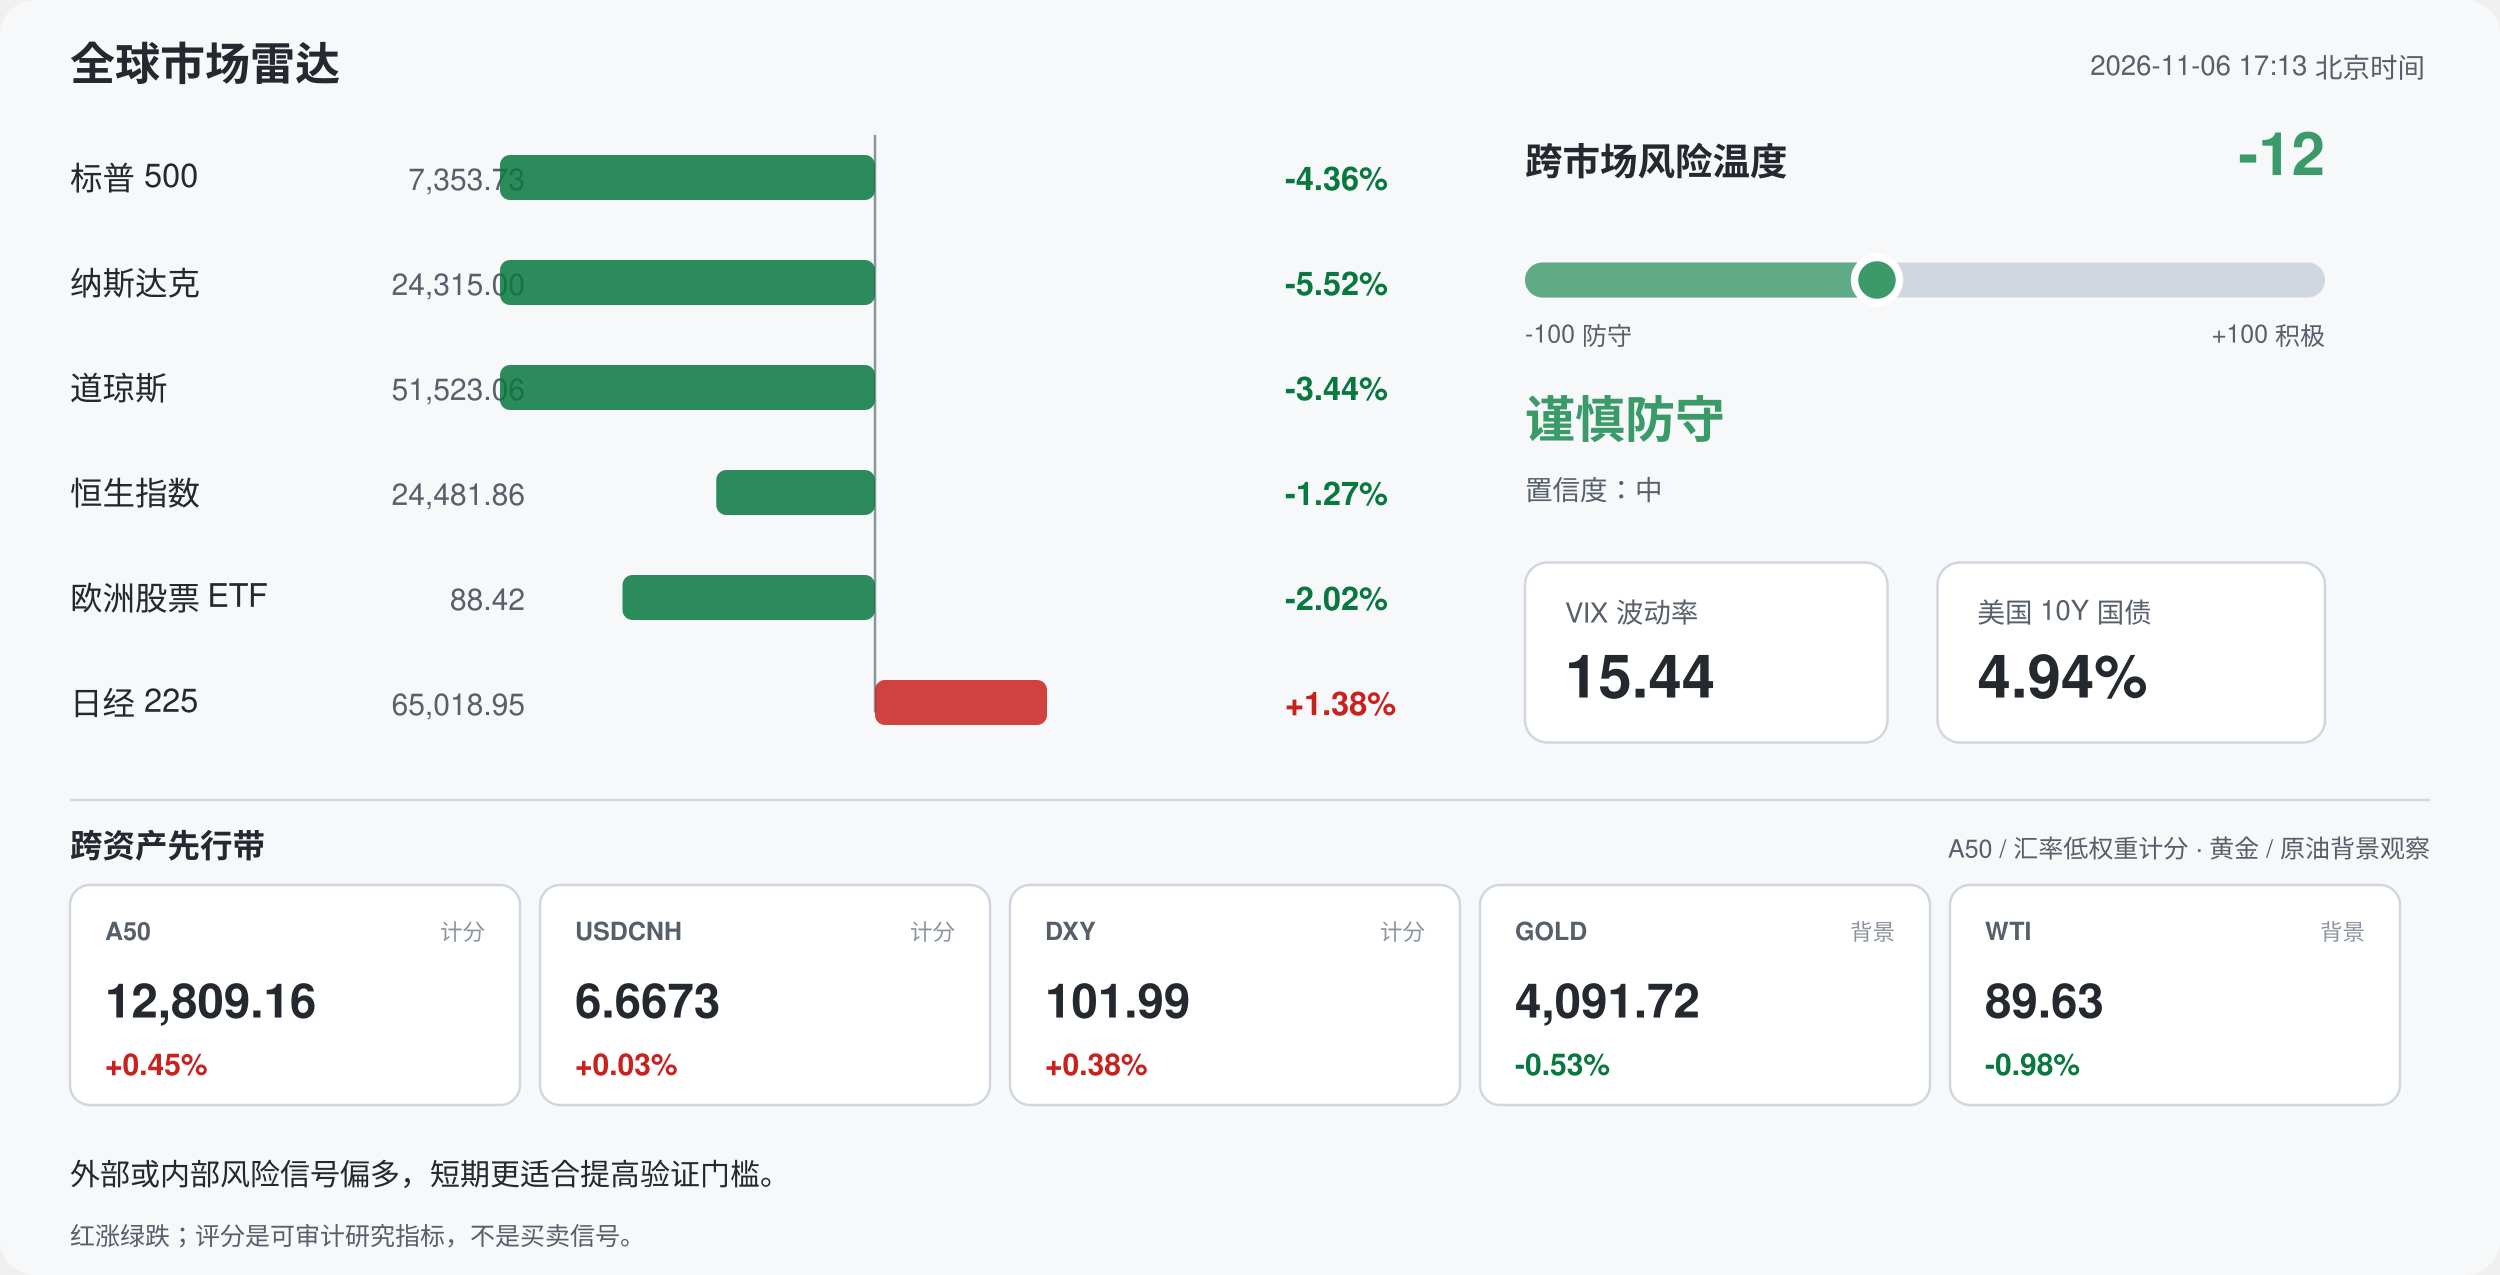
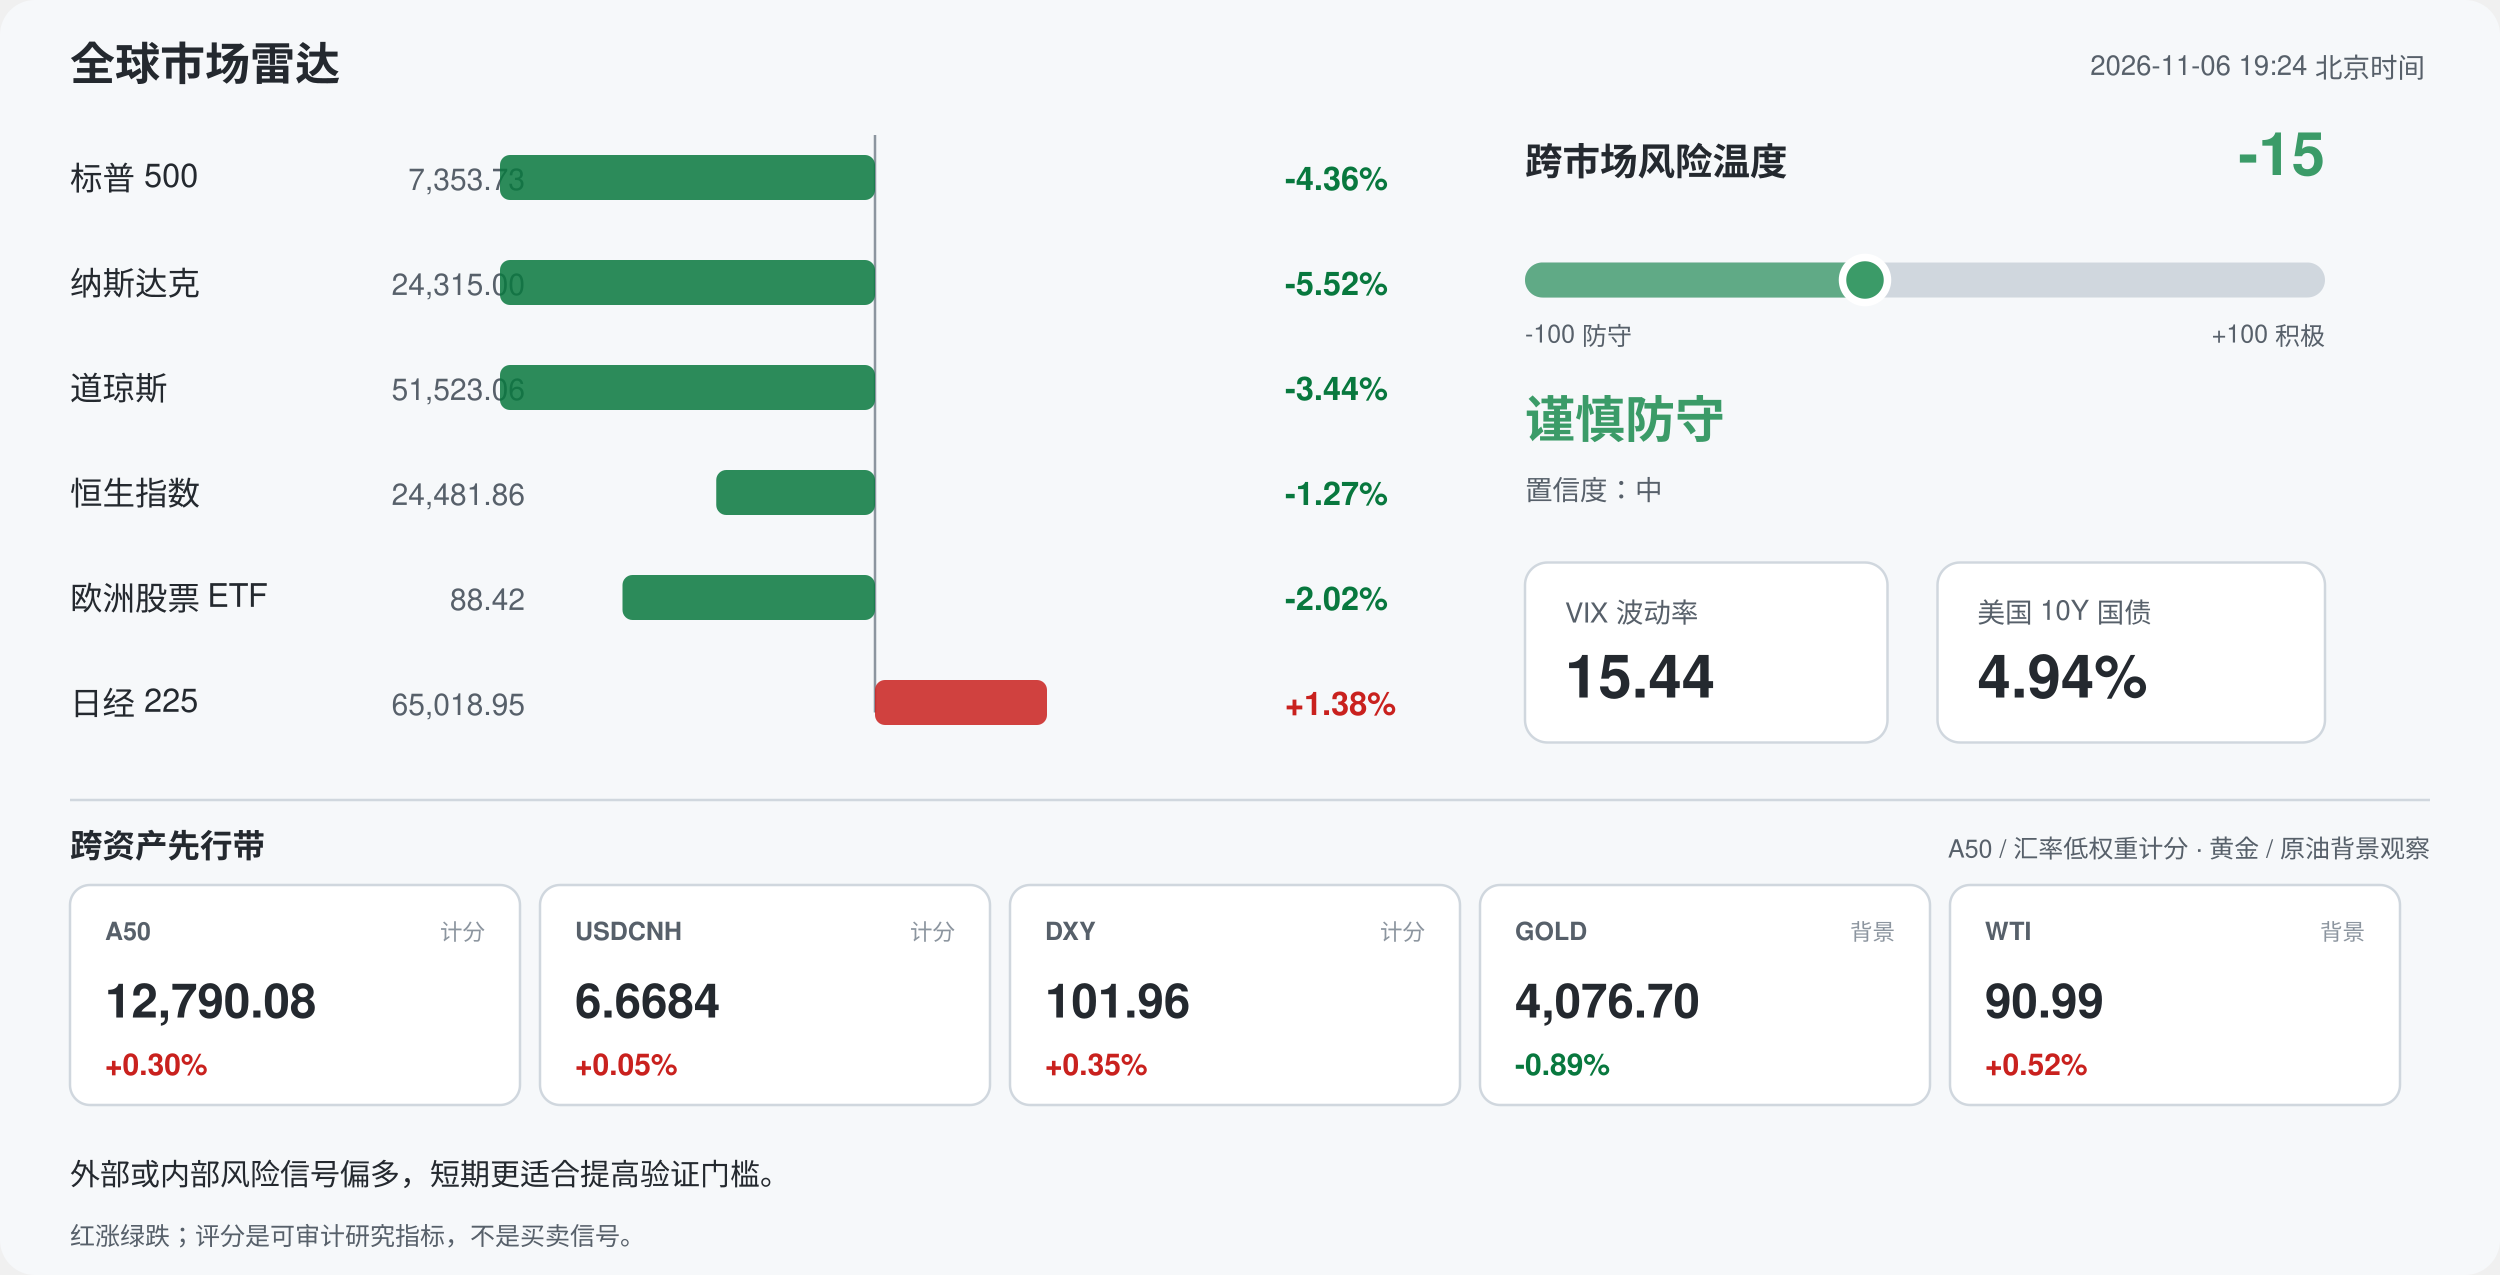
<svg xmlns="http://www.w3.org/2000/svg" width="1000" height="510" viewBox="0 0 1000 510" font-family="-apple-system,Segoe UI,Helvetica,Arial,sans-serif">
  <rect width="1000" height="510" rx="14" fill="#f6f8fa" />
  <text x="28" y="32" font-size="18" font-weight="700" fill="#24292f">全球市场雷达</text>
-   <text x="970" y="30" font-size="11" fill="#57606a" text-anchor="end">2026-11-06 17:13 北京时间</text>
+   <text x="970" y="30" font-size="11" fill="#57606a" text-anchor="end">2026-11-06 19:24 北京时间</text>
  <line x1="350" y1="54" x2="350" y2="285" stroke="#8c959f" stroke-width="1" />
  <text x="28" y="76" font-size="13" fill="#24292f">标普 500</text>
  <text x="210" y="76" font-size="12" fill="#57606a" text-anchor="end">7,353.73</text>
  <rect x="200.0" y="62" width="150.0" height="18" rx="4" fill="#08783e" opacity="0.85" />
  <text x="514" y="76" font-size="13" font-weight="600" fill="#08783e">-4.36%</text>
  <text x="28" y="118" font-size="13" fill="#24292f">纳斯达克</text>
  <text x="210" y="118" font-size="12" fill="#57606a" text-anchor="end">24,315.00</text>
  <rect x="200.0" y="104" width="150.0" height="18" rx="4" fill="#08783e" opacity="0.85" />
  <text x="514" y="118" font-size="13" font-weight="600" fill="#08783e">-5.52%</text>
  <text x="28" y="160" font-size="13" fill="#24292f">道琼斯</text>
  <text x="210" y="160" font-size="12" fill="#57606a" text-anchor="end">51,523.06</text>
  <rect x="200.0" y="146" width="150.0" height="18" rx="4" fill="#08783e" opacity="0.85" />
  <text x="514" y="160" font-size="13" font-weight="600" fill="#08783e">-3.44%</text>
  <text x="28" y="202" font-size="13" fill="#24292f">恒生指数</text>
  <text x="210" y="202" font-size="12" fill="#57606a" text-anchor="end">24,481.86</text>
  <rect x="286.5" y="188" width="63.5" height="18" rx="4" fill="#08783e" opacity="0.85" />
  <text x="514" y="202" font-size="13" font-weight="600" fill="#08783e">-1.27%</text>
  <text x="28" y="244" font-size="13" fill="#24292f">欧洲股票 ETF</text>
  <text x="210" y="244" font-size="12" fill="#57606a" text-anchor="end">88.42</text>
  <rect x="249.0" y="230" width="101.0" height="18" rx="4" fill="#08783e" opacity="0.85" />
  <text x="514" y="244" font-size="13" font-weight="600" fill="#08783e">-2.02%</text>
  <text x="28" y="286" font-size="13" fill="#24292f">日经 225</text>
  <text x="210" y="286" font-size="12" fill="#57606a" text-anchor="end">65,018.95</text>
  <rect x="350.0" y="272" width="68.8" height="18" rx="4" fill="#c9211e" opacity="0.85" />
  <text x="514" y="286" font-size="13" font-weight="600" fill="#c9211e">+1.38%</text>
  <text x="610" y="70" font-size="15" font-weight="700" fill="#24292f">跨市场风险温度</text>
-   <text x="930" y="70" font-size="24" font-weight="700" fill="#3b9b68" text-anchor="end">-12</text>
+   <text x="930" y="70" font-size="24" font-weight="700" fill="#3b9b68" text-anchor="end">-15</text>
  <rect x="610" y="105" width="320" height="14" rx="7" fill="#d0d7de" />
-   <rect x="610" y="105" width="140.8" height="14" rx="7" fill="#3b9b68" opacity="0.75" />
-   <circle cx="750.8" cy="112" r="9" fill="#3b9b68" stroke="#ffffff" stroke-width="3" />
+   <rect x="610" y="105" width="136.0" height="14" rx="7" fill="#3b9b68" opacity="0.75" />
+   <circle cx="746.0" cy="112" r="9" fill="#3b9b68" stroke="#ffffff" stroke-width="3" />
  <text x="610" y="137" font-size="10" fill="#57606a">-100 防守</text>
  <text x="930" y="137" font-size="10" fill="#57606a" text-anchor="end">+100 积极</text>
  <text x="610" y="175" font-size="20" font-weight="700" fill="#3b9b68">谨慎防守</text>
  <text x="610" y="200" font-size="11" fill="#57606a">置信度：中</text>
  <rect x="610" y="225" width="145" height="72" rx="9" fill="#ffffff" stroke="#d0d7de" />
  <text x="626" y="249" font-size="11" fill="#57606a">VIX 波动率</text>
  <text x="626" y="279" font-size="24" font-weight="700" fill="#24292f">15.44</text>
  <rect x="775" y="225" width="155" height="72" rx="9" fill="#ffffff" stroke="#d0d7de" />
  <text x="791" y="249" font-size="11" fill="#57606a">美国 10Y 国债</text>
  <text x="791" y="279" font-size="24" font-weight="700" fill="#24292f">4.94%</text>
  <line x1="28" y1="320" x2="972" y2="320" stroke="#d0d7de" />
  <text x="28" y="343" font-size="13" font-weight="700" fill="#24292f">跨资产先行带</text>
  <text x="972" y="343" font-size="10" fill="#57606a" text-anchor="end">A50 / 汇率低权重计分 · 黄金 / 原油背景观察</text>
  <rect x="28" y="354" width="180" height="88" rx="8" fill="#ffffff" stroke="#d0d7de" />
  <text x="42" y="376" font-size="10" font-weight="700" fill="#57606a">A50</text>
  <text x="194" y="376" font-size="9" fill="#8c959f" text-anchor="end">计分</text>
-   <text x="42" y="407" font-size="19" font-weight="700" fill="#24292f">12,809.16</text>
-   <text x="42" y="430" font-size="12" font-weight="700" fill="#c9211e">+0.45%</text>
+   <text x="42" y="407" font-size="19" font-weight="700" fill="#24292f">12,790.08</text>
+   <text x="42" y="430" font-size="12" font-weight="700" fill="#c9211e">+0.30%</text>
  <rect x="216" y="354" width="180" height="88" rx="8" fill="#ffffff" stroke="#d0d7de" />
  <text x="230" y="376" font-size="10" font-weight="700" fill="#57606a">USDCNH</text>
  <text x="382" y="376" font-size="9" fill="#8c959f" text-anchor="end">计分</text>
-   <text x="230" y="407" font-size="19" font-weight="700" fill="#24292f">6.6673</text>
-   <text x="230" y="430" font-size="12" font-weight="700" fill="#c9211e">+0.03%</text>
+   <text x="230" y="407" font-size="19" font-weight="700" fill="#24292f">6.6684</text>
+   <text x="230" y="430" font-size="12" font-weight="700" fill="#c9211e">+0.05%</text>
  <rect x="404" y="354" width="180" height="88" rx="8" fill="#ffffff" stroke="#d0d7de" />
  <text x="418" y="376" font-size="10" font-weight="700" fill="#57606a">DXY</text>
  <text x="570" y="376" font-size="9" fill="#8c959f" text-anchor="end">计分</text>
-   <text x="418" y="407" font-size="19" font-weight="700" fill="#24292f">101.99</text>
-   <text x="418" y="430" font-size="12" font-weight="700" fill="#c9211e">+0.38%</text>
+   <text x="418" y="407" font-size="19" font-weight="700" fill="#24292f">101.96</text>
+   <text x="418" y="430" font-size="12" font-weight="700" fill="#c9211e">+0.35%</text>
  <rect x="592" y="354" width="180" height="88" rx="8" fill="#ffffff" stroke="#d0d7de" />
  <text x="606" y="376" font-size="10" font-weight="700" fill="#57606a">GOLD</text>
  <text x="758" y="376" font-size="9" fill="#8c959f" text-anchor="end">背景</text>
-   <text x="606" y="407" font-size="19" font-weight="700" fill="#24292f">4,091.72</text>
-   <text x="606" y="430" font-size="12" font-weight="700" fill="#08783e">-0.53%</text>
+   <text x="606" y="407" font-size="19" font-weight="700" fill="#24292f">4,076.70</text>
+   <text x="606" y="430" font-size="12" font-weight="700" fill="#08783e">-0.89%</text>
  <rect x="780" y="354" width="180" height="88" rx="8" fill="#ffffff" stroke="#d0d7de" />
  <text x="794" y="376" font-size="10" font-weight="700" fill="#57606a">WTI</text>
  <text x="946" y="376" font-size="9" fill="#8c959f" text-anchor="end">背景</text>
-   <text x="794" y="407" font-size="19" font-weight="700" fill="#24292f">89.63</text>
-   <text x="794" y="430" font-size="12" font-weight="700" fill="#08783e">-0.98%</text>
+   <text x="794" y="407" font-size="19" font-weight="700" fill="#24292f">90.99</text>
+   <text x="794" y="430" font-size="12" font-weight="700" fill="#c9211e">+0.52%</text>
  <text x="28" y="474" font-size="12" fill="#24292f">外部或内部风险信号偏多，短期更适合提高验证门槛。</text>
  <text x="28" y="498" font-size="10" fill="#57606a">红涨绿跌；评分是可审计研究指标，不是买卖信号。</text>
</svg>
